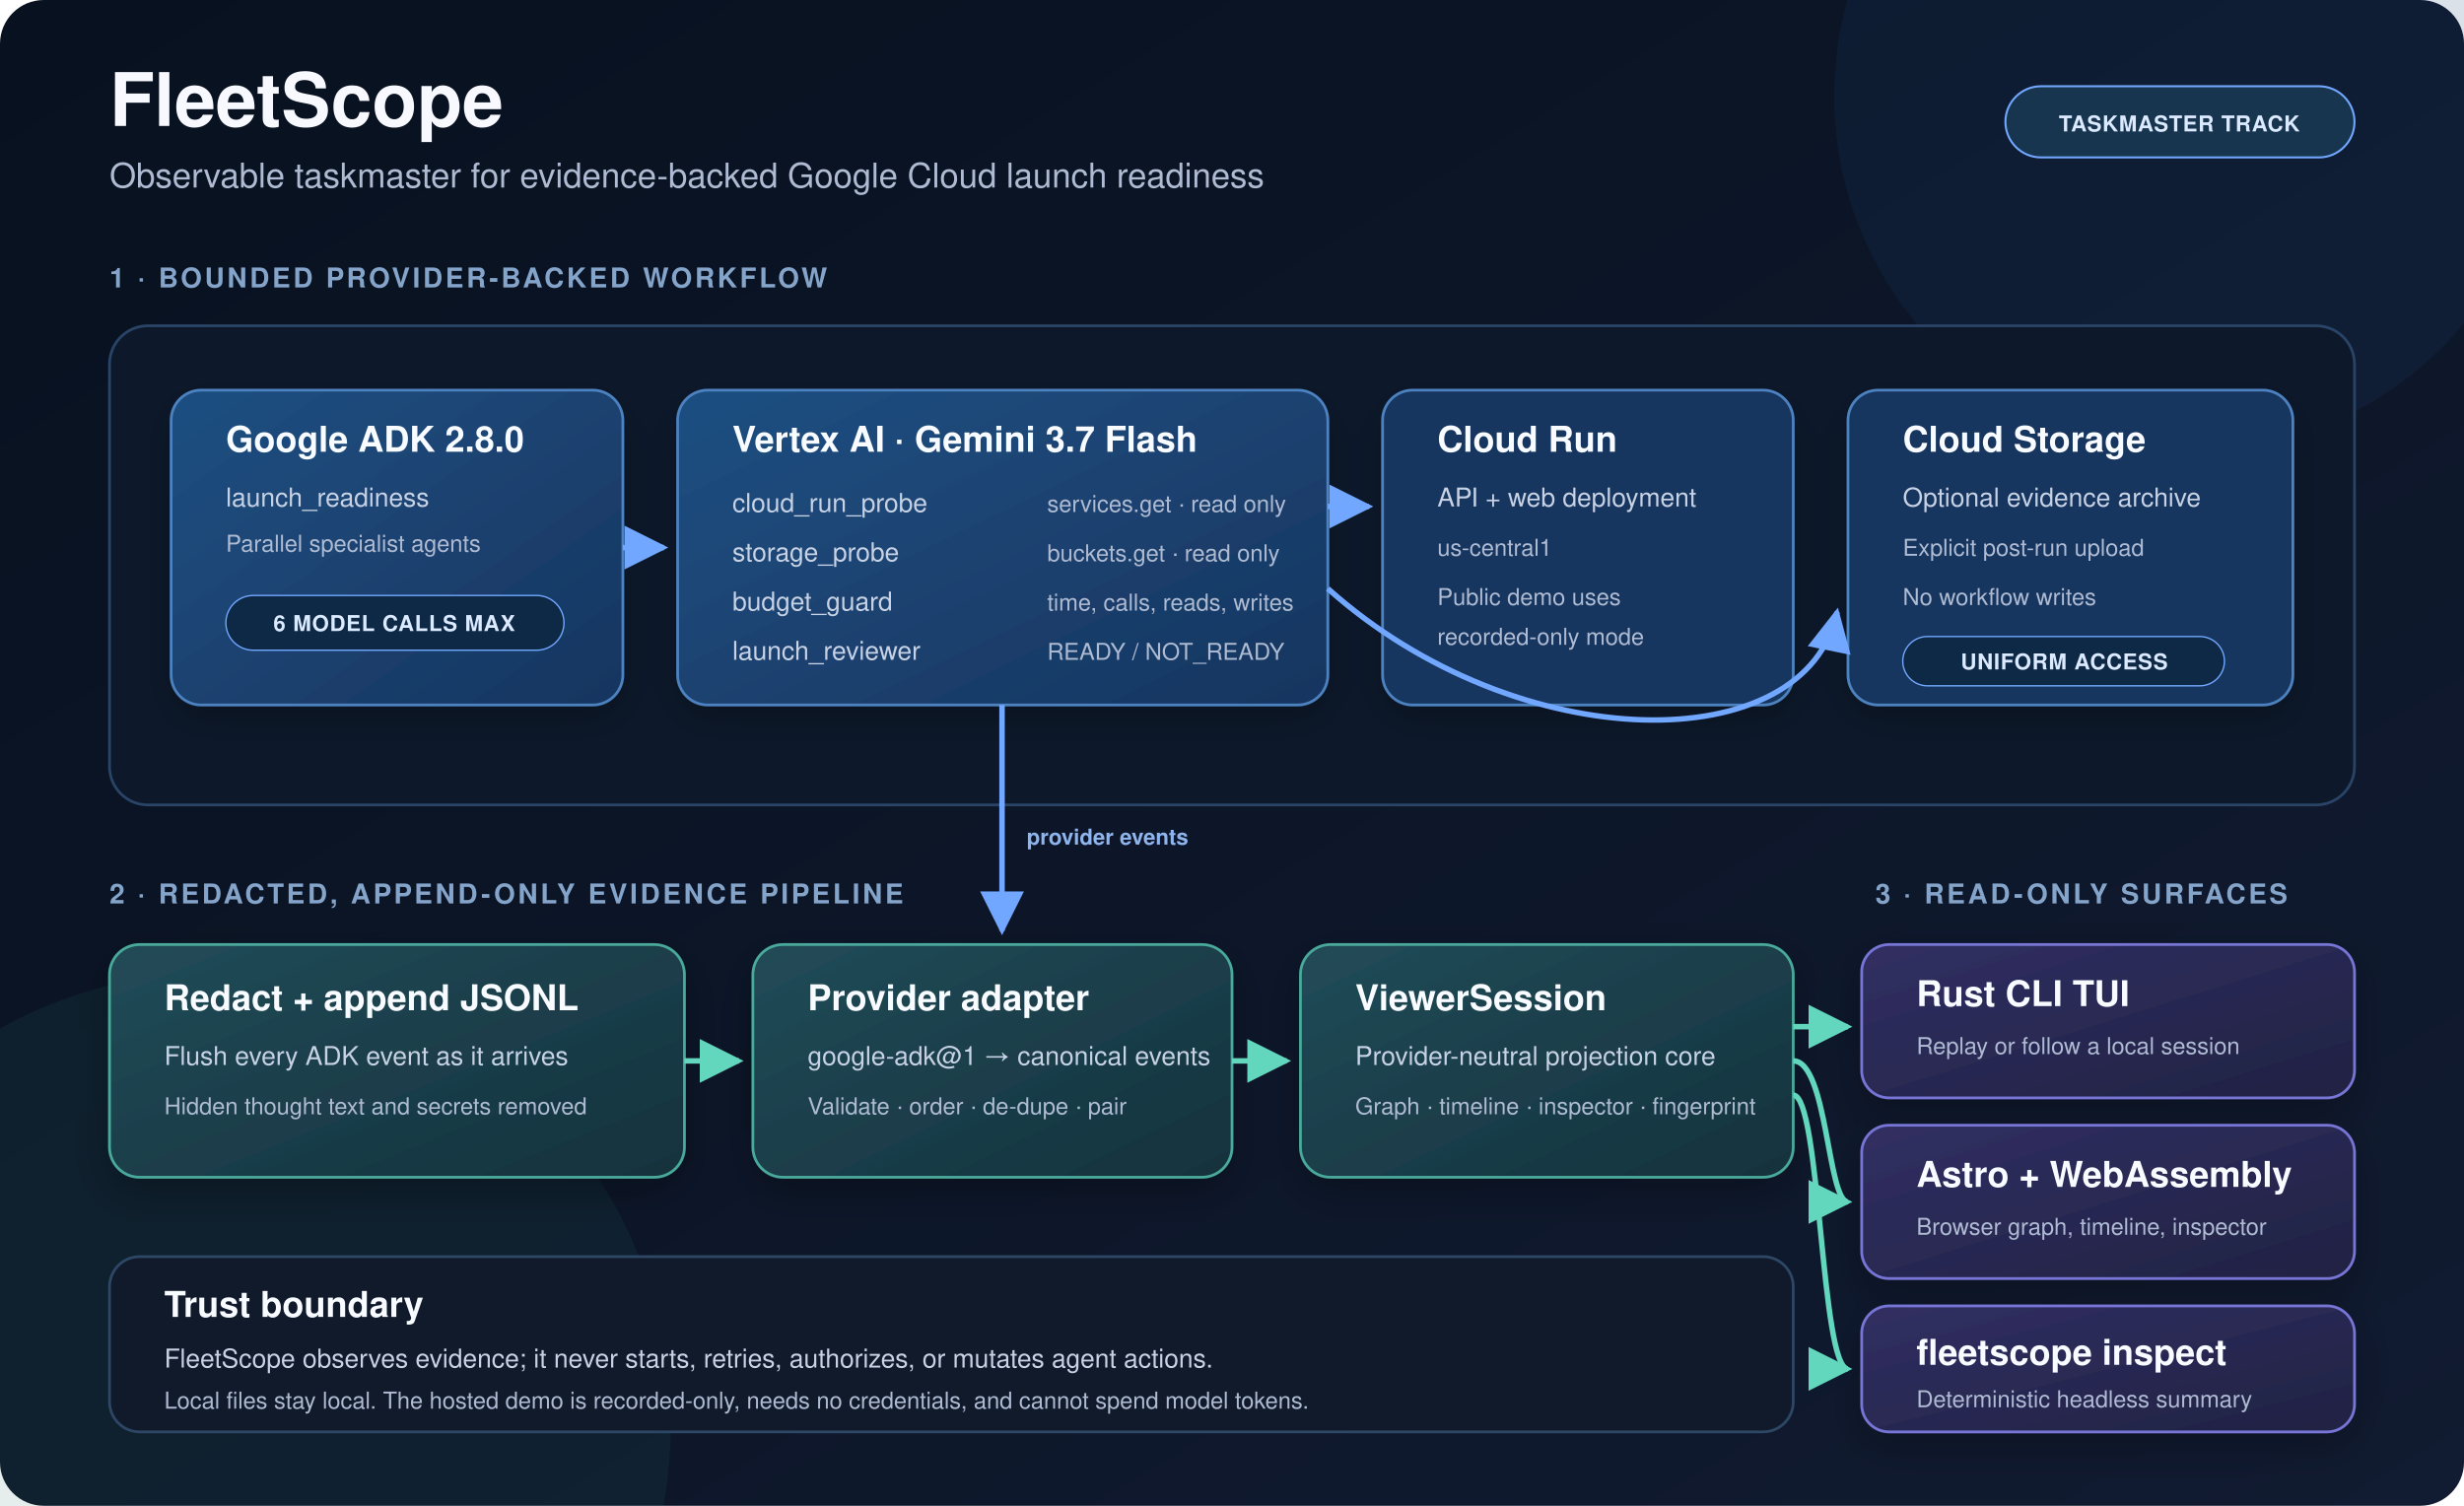
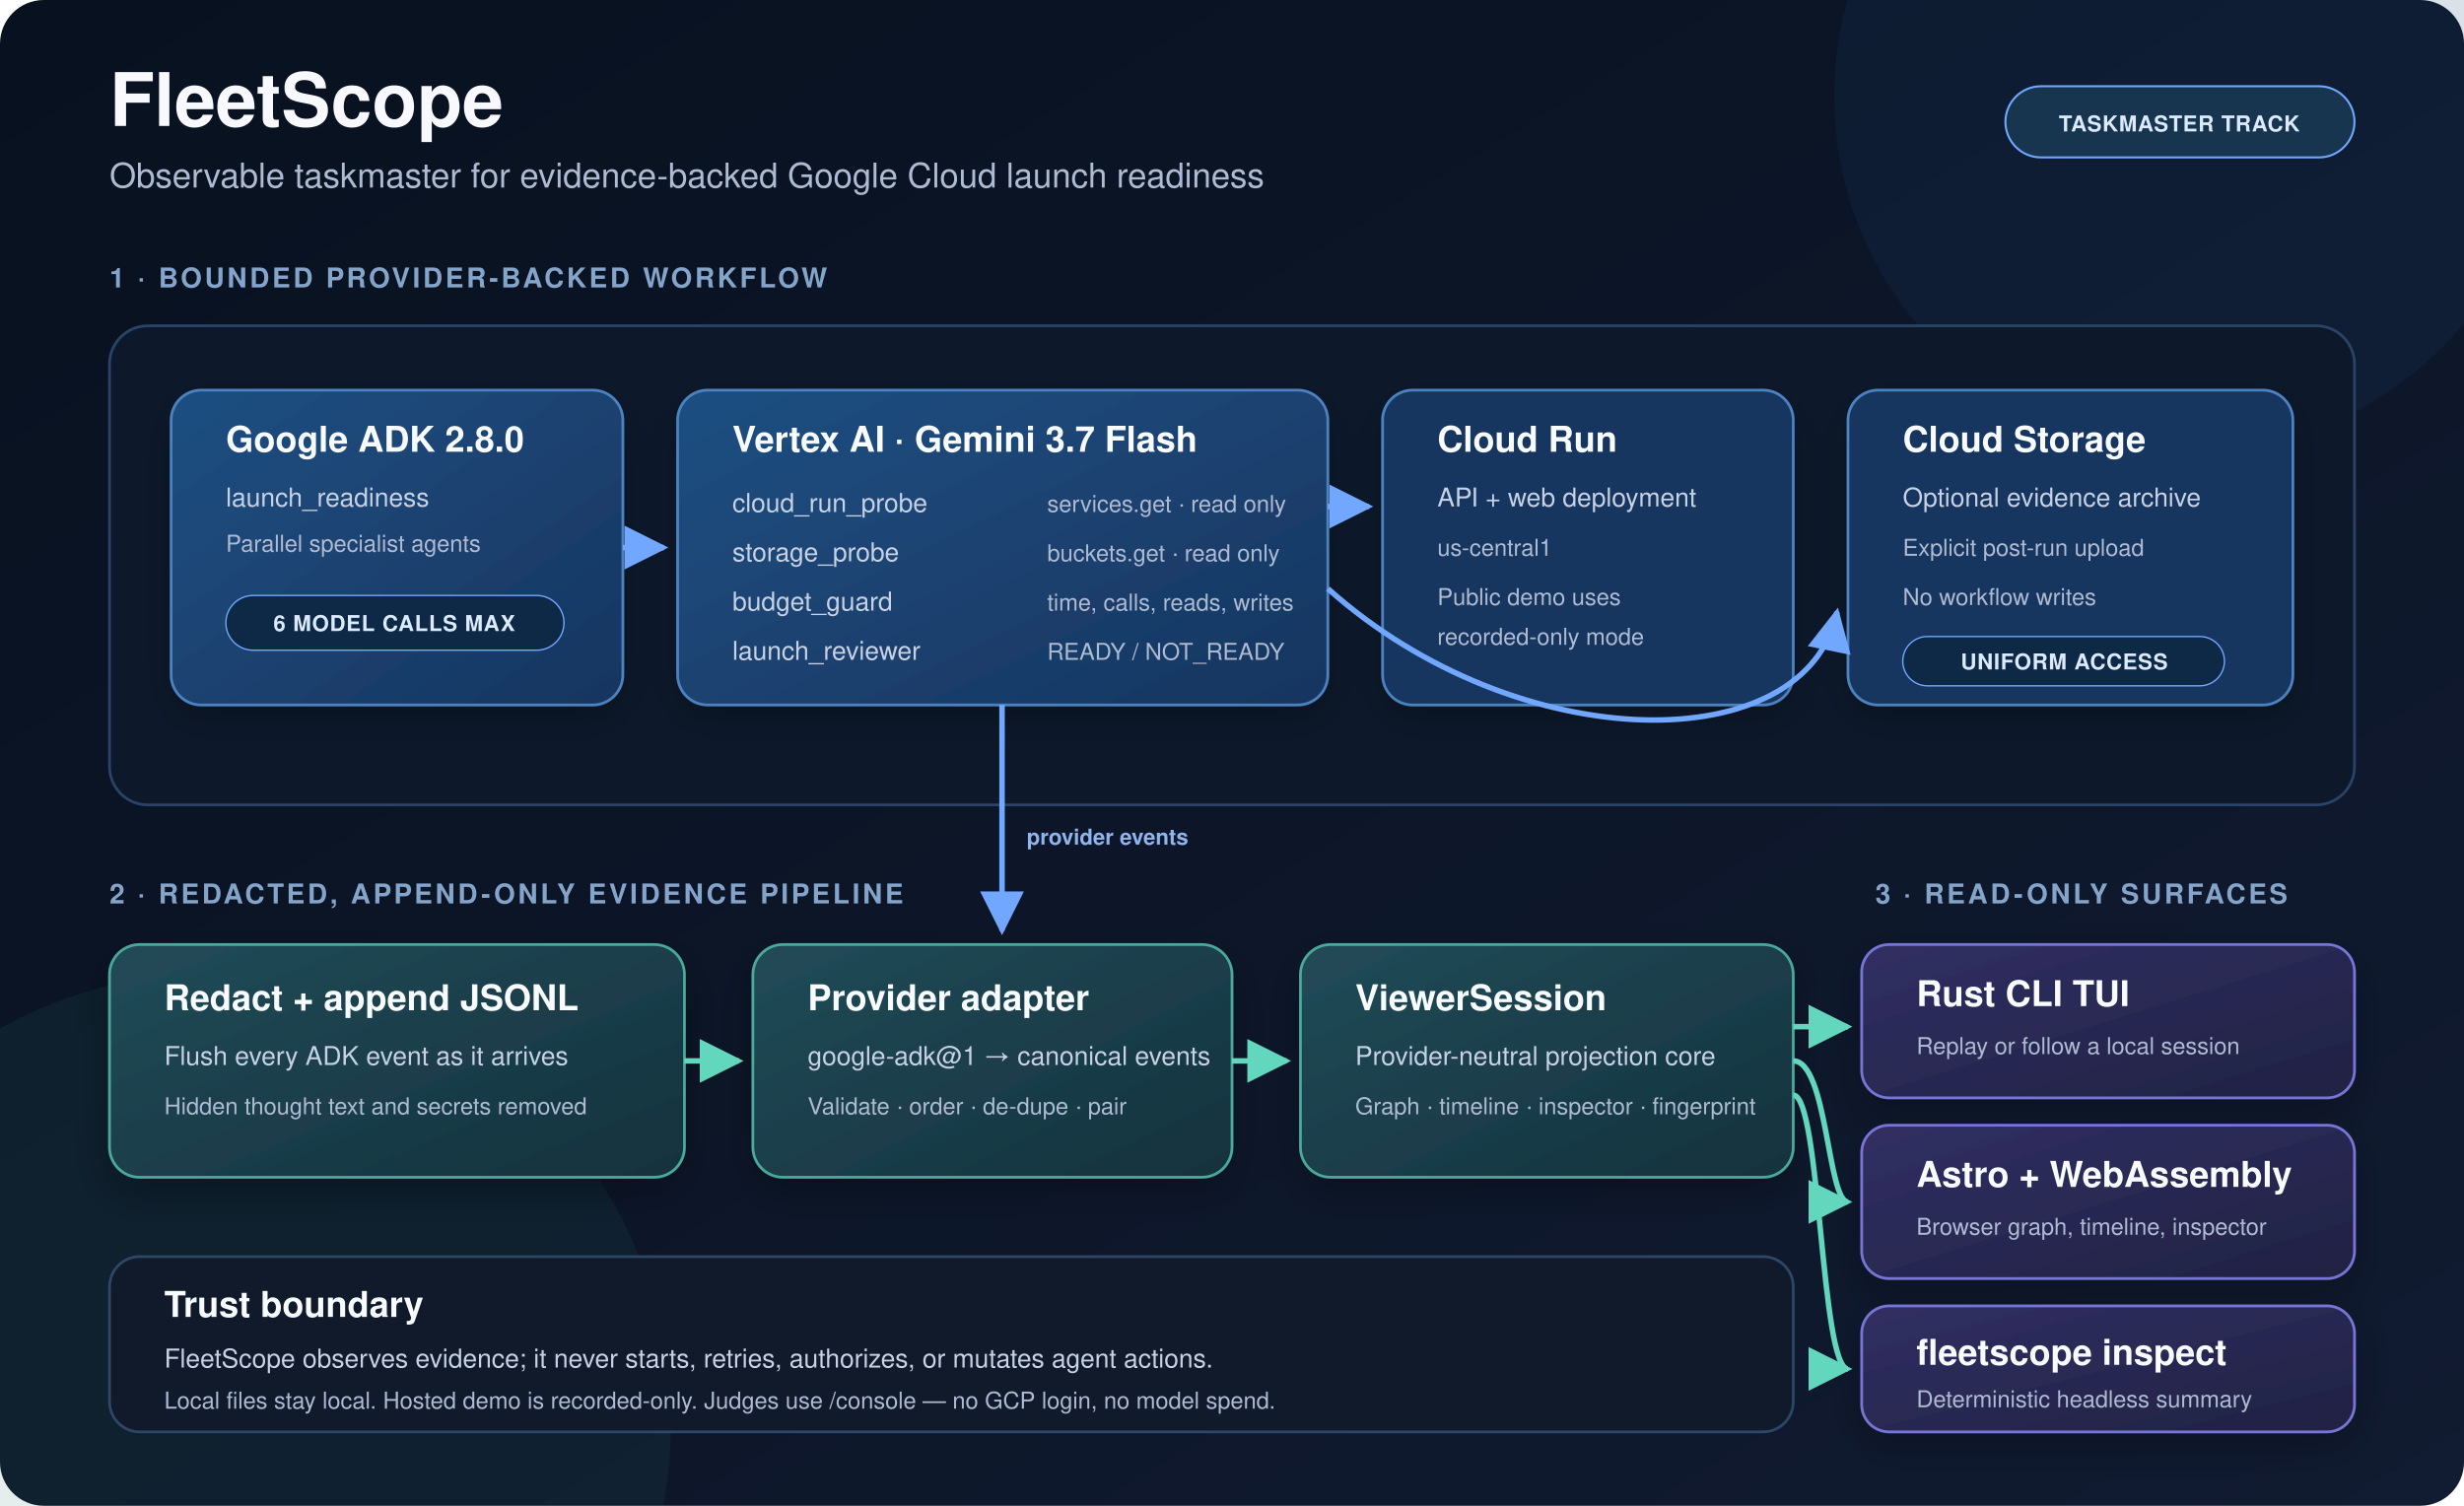
<svg xmlns="http://www.w3.org/2000/svg" width="1800" height="1100" viewBox="0 0 1800 1100" role="img" aria-labelledby="title desc">
  <defs>
    <linearGradient id="background" x1="0" y1="0" x2="1" y2="1">
      <stop offset="0" stop-color="#08111f" />
      <stop offset="1" stop-color="#111b31" />
    </linearGradient>
    <linearGradient id="google" x1="0" y1="0" x2="1" y2="1">
      <stop offset="0" stop-color="#1f4f82" />
      <stop offset="1" stop-color="#17355f" />
    </linearGradient>
    <linearGradient id="fleet" x1="0" y1="0" x2="1" y2="1">
      <stop offset="0" stop-color="#214b57" />
      <stop offset="1" stop-color="#14323d" />
    </linearGradient>
    <linearGradient id="surface" x1="0" y1="0" x2="1" y2="1">
      <stop offset="0" stop-color="#312f63" />
      <stop offset="1" stop-color="#202243" />
    </linearGradient>
    <filter id="shadow" x="-20%" y="-20%" width="140%" height="140%">
      <feDropShadow dx="0" dy="10" stdDeviation="14" flood-color="#000000" flood-opacity="0.28" />
    </filter>
    <marker id="arrow-blue" viewBox="0 0 10 10" refX="9" refY="5" markerWidth="8" markerHeight="8" orient="auto-start-reverse">
      <path d="M 0 0 L 10 5 L 0 10 z" fill="#72a7ff" />
    </marker>
    <marker id="arrow-green" viewBox="0 0 10 10" refX="9" refY="5" markerWidth="8" markerHeight="8" orient="auto-start-reverse">
      <path d="M 0 0 L 10 5 L 0 10 z" fill="#62d7bd" />
    </marker>
    <style>
      text { font-family: "Helvetica Neue", Helvetica, Arial, sans-serif; }
      .title { font-size: 54px; font-weight: 700; fill: #f7f9ff; }
      .subtitle { font-size: 25px; font-weight: 400; fill: #aebbd2; }
      .lane { font-size: 20px; font-weight: 700; letter-spacing: 2px; fill: #85a4ca; }
      .box-title { font-size: 26px; font-weight: 700; fill: #f8fbff; }
      .box-copy { font-size: 19px; font-weight: 400; fill: #c7d2e5; }
      .small { font-size: 17px; font-weight: 500; fill: #aebbd2; }
      .chip { font-size: 16px; font-weight: 700; fill: #dceaff; letter-spacing: 0.5px; }
      .arrow-label { font-size: 16px; font-weight: 600; fill: #8fb5ee; }
    </style>
  </defs>
  <rect width="1800" height="1100" rx="32" fill="url(#background)" />
  <circle cx="1600" cy="70" r="260" fill="#1b3f70" opacity="0.16" />
  <circle cx="160" cy="1040" r="330" fill="#1f7067" opacity="0.12" />
  <text x="80" y="92" class="title">FleetScope</text>
  <text x="80" y="137" class="subtitle">Observable taskmaster for evidence-backed Google Cloud launch readiness</text>
  <rect x="1465" y="63" width="255" height="52" rx="26" fill="#18354f" stroke="#72a7ff" stroke-width="1.5" />
  <text x="1592" y="96" text-anchor="middle" class="chip">TASKMASTER TRACK</text>
  <text x="80" y="210" class="lane">1 · BOUNDED PROVIDER-BACKED WORKFLOW</text>
  <rect x="80" y="238" width="1640" height="350" rx="28" fill="#0d192b" stroke="#294467" stroke-width="2" />
  <g filter="url(#shadow)">
    <rect x="125" y="285" width="330" height="230" rx="22" fill="url(#google)" stroke="#4d82c0" stroke-width="2" />
    <rect x="495" y="285" width="475" height="230" rx="22" fill="url(#google)" stroke="#4d82c0" stroke-width="2" />
    <rect x="1010" y="285" width="300" height="230" rx="22" fill="#17355f" stroke="#4d82c0" stroke-width="2" />
    <rect x="1350" y="285" width="325" height="230" rx="22" fill="#17355f" stroke="#4d82c0" stroke-width="2" />
  </g>
  <text x="165" y="330" class="box-title">Google ADK 2.8.0</text>
  <text x="165" y="370" class="box-copy">launch_readiness</text>
  <text x="165" y="403" class="small">Parallel specialist agents</text>
  <rect x="165" y="435" width="247" height="40" rx="20" fill="#0e2946" stroke="#72a7ff" />
  <text x="288" y="461" text-anchor="middle" class="chip">6 MODEL CALLS MAX</text>
  <text x="535" y="330" class="box-title">Vertex AI · Gemini 3.7 Flash</text>
  <text x="535" y="374" class="box-copy">cloud_run_probe</text>
  <text x="765" y="374" class="small">services.get · read only</text>
  <text x="535" y="410" class="box-copy">storage_probe</text>
  <text x="765" y="410" class="small">buckets.get · read only</text>
  <text x="535" y="446" class="box-copy">budget_guard</text>
  <text x="765" y="446" class="small">time, calls, reads, writes</text>
  <text x="535" y="482" class="box-copy">launch_reviewer</text>
  <text x="765" y="482" class="small">READY / NOT_READY</text>
  <text x="1050" y="330" class="box-title">Cloud Run</text>
  <text x="1050" y="370" class="box-copy">API + web deployment</text>
  <text x="1050" y="406" class="small">us-central1</text>
  <text x="1050" y="442" class="small">Public demo uses</text>
  <text x="1050" y="471" class="small">recorded-only mode</text>
  <text x="1390" y="330" class="box-title">Cloud Storage</text>
  <text x="1390" y="370" class="box-copy">Optional evidence archive</text>
  <text x="1390" y="406" class="small">Explicit post-run upload</text>
  <text x="1390" y="442" class="small">No workflow writes</text>
  <rect x="1390" y="465" width="235" height="36" rx="18" fill="#0e2946" stroke="#72a7ff" />
  <text x="1508" y="489" text-anchor="middle" class="chip">UNIFORM ACCESS</text>
  <path d="M455 400 H485" fill="none" stroke="#72a7ff" stroke-width="4" marker-end="url(#arrow-blue)" />
  <path d="M970 370 H1000" fill="none" stroke="#72a7ff" stroke-width="4" marker-end="url(#arrow-blue)" />
  <path d="M970 430 C1110 555 1320 555 1342 447" fill="none" stroke="#72a7ff" stroke-width="4" marker-end="url(#arrow-blue)" />
  <text x="80" y="660" class="lane">2 · REDACTED, APPEND-ONLY EVIDENCE PIPELINE</text>
  <g filter="url(#shadow)">
    <rect x="80" y="690" width="420" height="170" rx="22" fill="url(#fleet)" stroke="#49a99a" stroke-width="2" />
    <rect x="550" y="690" width="350" height="170" rx="22" fill="url(#fleet)" stroke="#49a99a" stroke-width="2" />
    <rect x="950" y="690" width="360" height="170" rx="22" fill="url(#fleet)" stroke="#49a99a" stroke-width="2" />
  </g>
  <text x="120" y="738" class="box-title">Redact + append JSONL</text>
  <text x="120" y="778" class="box-copy">Flush every ADK event as it arrives</text>
  <text x="120" y="814" class="small">Hidden thought text and secrets removed</text>
  <text x="590" y="738" class="box-title">Provider adapter</text>
  <text x="590" y="778" class="box-copy">google-adk@1 → canonical events</text>
  <text x="590" y="814" class="small">Validate · order · de-dupe · pair</text>
  <text x="990" y="738" class="box-title">ViewerSession</text>
  <text x="990" y="778" class="box-copy">Provider-neutral projection core</text>
  <text x="990" y="814" class="small">Graph · timeline · inspector · fingerprint</text>
  <path d="M500 775 H540" fill="none" stroke="#62d7bd" stroke-width="4" marker-end="url(#arrow-green)" />
  <path d="M900 775 H940" fill="none" stroke="#62d7bd" stroke-width="4" marker-end="url(#arrow-green)" />
  <path d="M732 515 V680" fill="none" stroke="#72a7ff" stroke-width="4" marker-end="url(#arrow-blue)" />
  <text x="750" y="617" class="arrow-label">provider events</text>
  <text x="1370" y="660" class="lane">3 · READ-ONLY SURFACES</text>
  <g filter="url(#shadow)">
    <rect x="1360" y="690" width="360" height="112" rx="20" fill="url(#surface)" stroke="#7775d5" stroke-width="2" />
    <rect x="1360" y="822" width="360" height="112" rx="20" fill="url(#surface)" stroke="#7775d5" stroke-width="2" />
    <rect x="1360" y="954" width="360" height="92" rx="20" fill="url(#surface)" stroke="#7775d5" stroke-width="2" />
  </g>
  <text x="1400" y="735" class="box-title">Rust CLI TUI</text>
  <text x="1400" y="770" class="small">Replay or follow a local session</text>
  <text x="1400" y="867" class="box-title">Astro + WebAssembly</text>
  <text x="1400" y="902" class="small">Browser graph, timeline, inspector</text>
  <text x="1400" y="997" class="box-title">fleetscope inspect</text>
  <text x="1400" y="1028" class="small">Deterministic headless summary</text>
  <path d="M1310 750 H1350" fill="none" stroke="#62d7bd" stroke-width="4" marker-end="url(#arrow-green)" />
  <path d="M1310 775 C1335 775 1335 878 1350 878" fill="none" stroke="#62d7bd" stroke-width="4" marker-end="url(#arrow-green)" />
  <path d="M1310 800 C1330 800 1330 1000 1350 1000" fill="none" stroke="#62d7bd" stroke-width="4" marker-end="url(#arrow-green)" />
  <rect x="80" y="918" width="1230" height="128" rx="22" fill="#101a2b" stroke="#2d4764" stroke-width="2" />
  <text x="120" y="962" class="box-title">Trust boundary</text>
  <text x="120" y="999" class="box-copy">FleetScope observes evidence; it never starts, retries, authorizes, or mutates agent actions.</text>
-   <text x="120" y="1029" class="small">Local files stay local. The hosted demo is recorded-only, needs no credentials, and cannot spend model tokens.</text>
+   <text x="120" y="1029" class="small">Local files stay local. Hosted demo is recorded-only. Judges use /console — no GCP login, no model spend.</text>
</svg>
